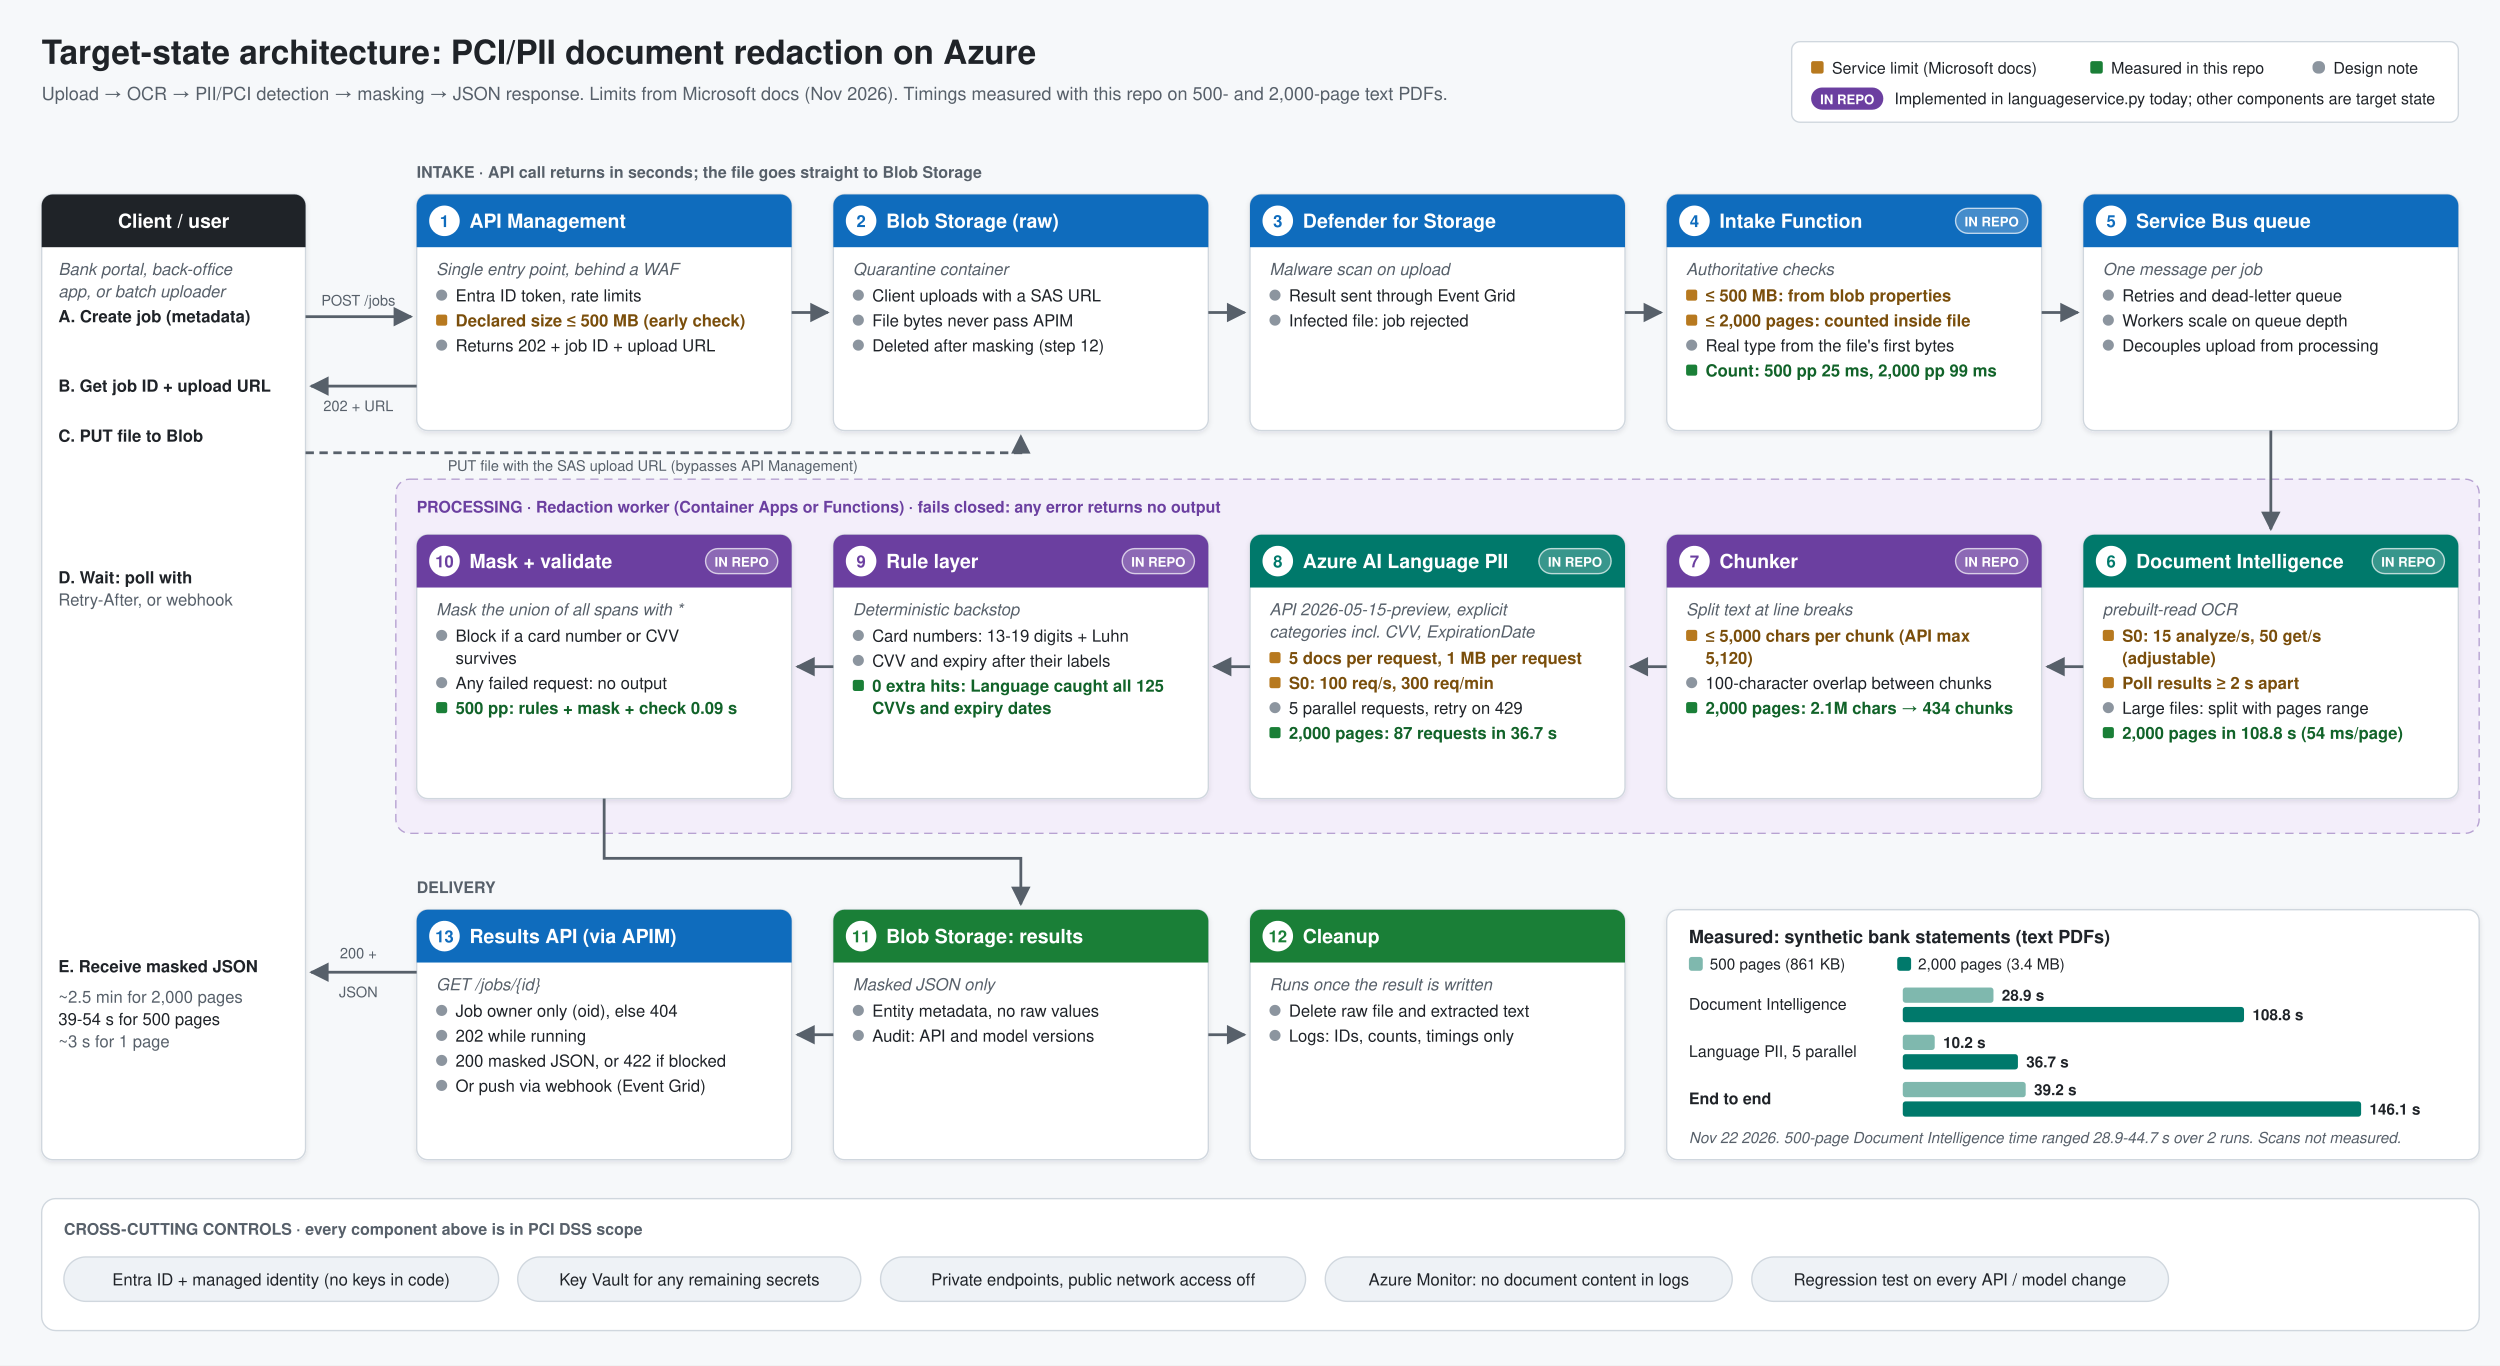
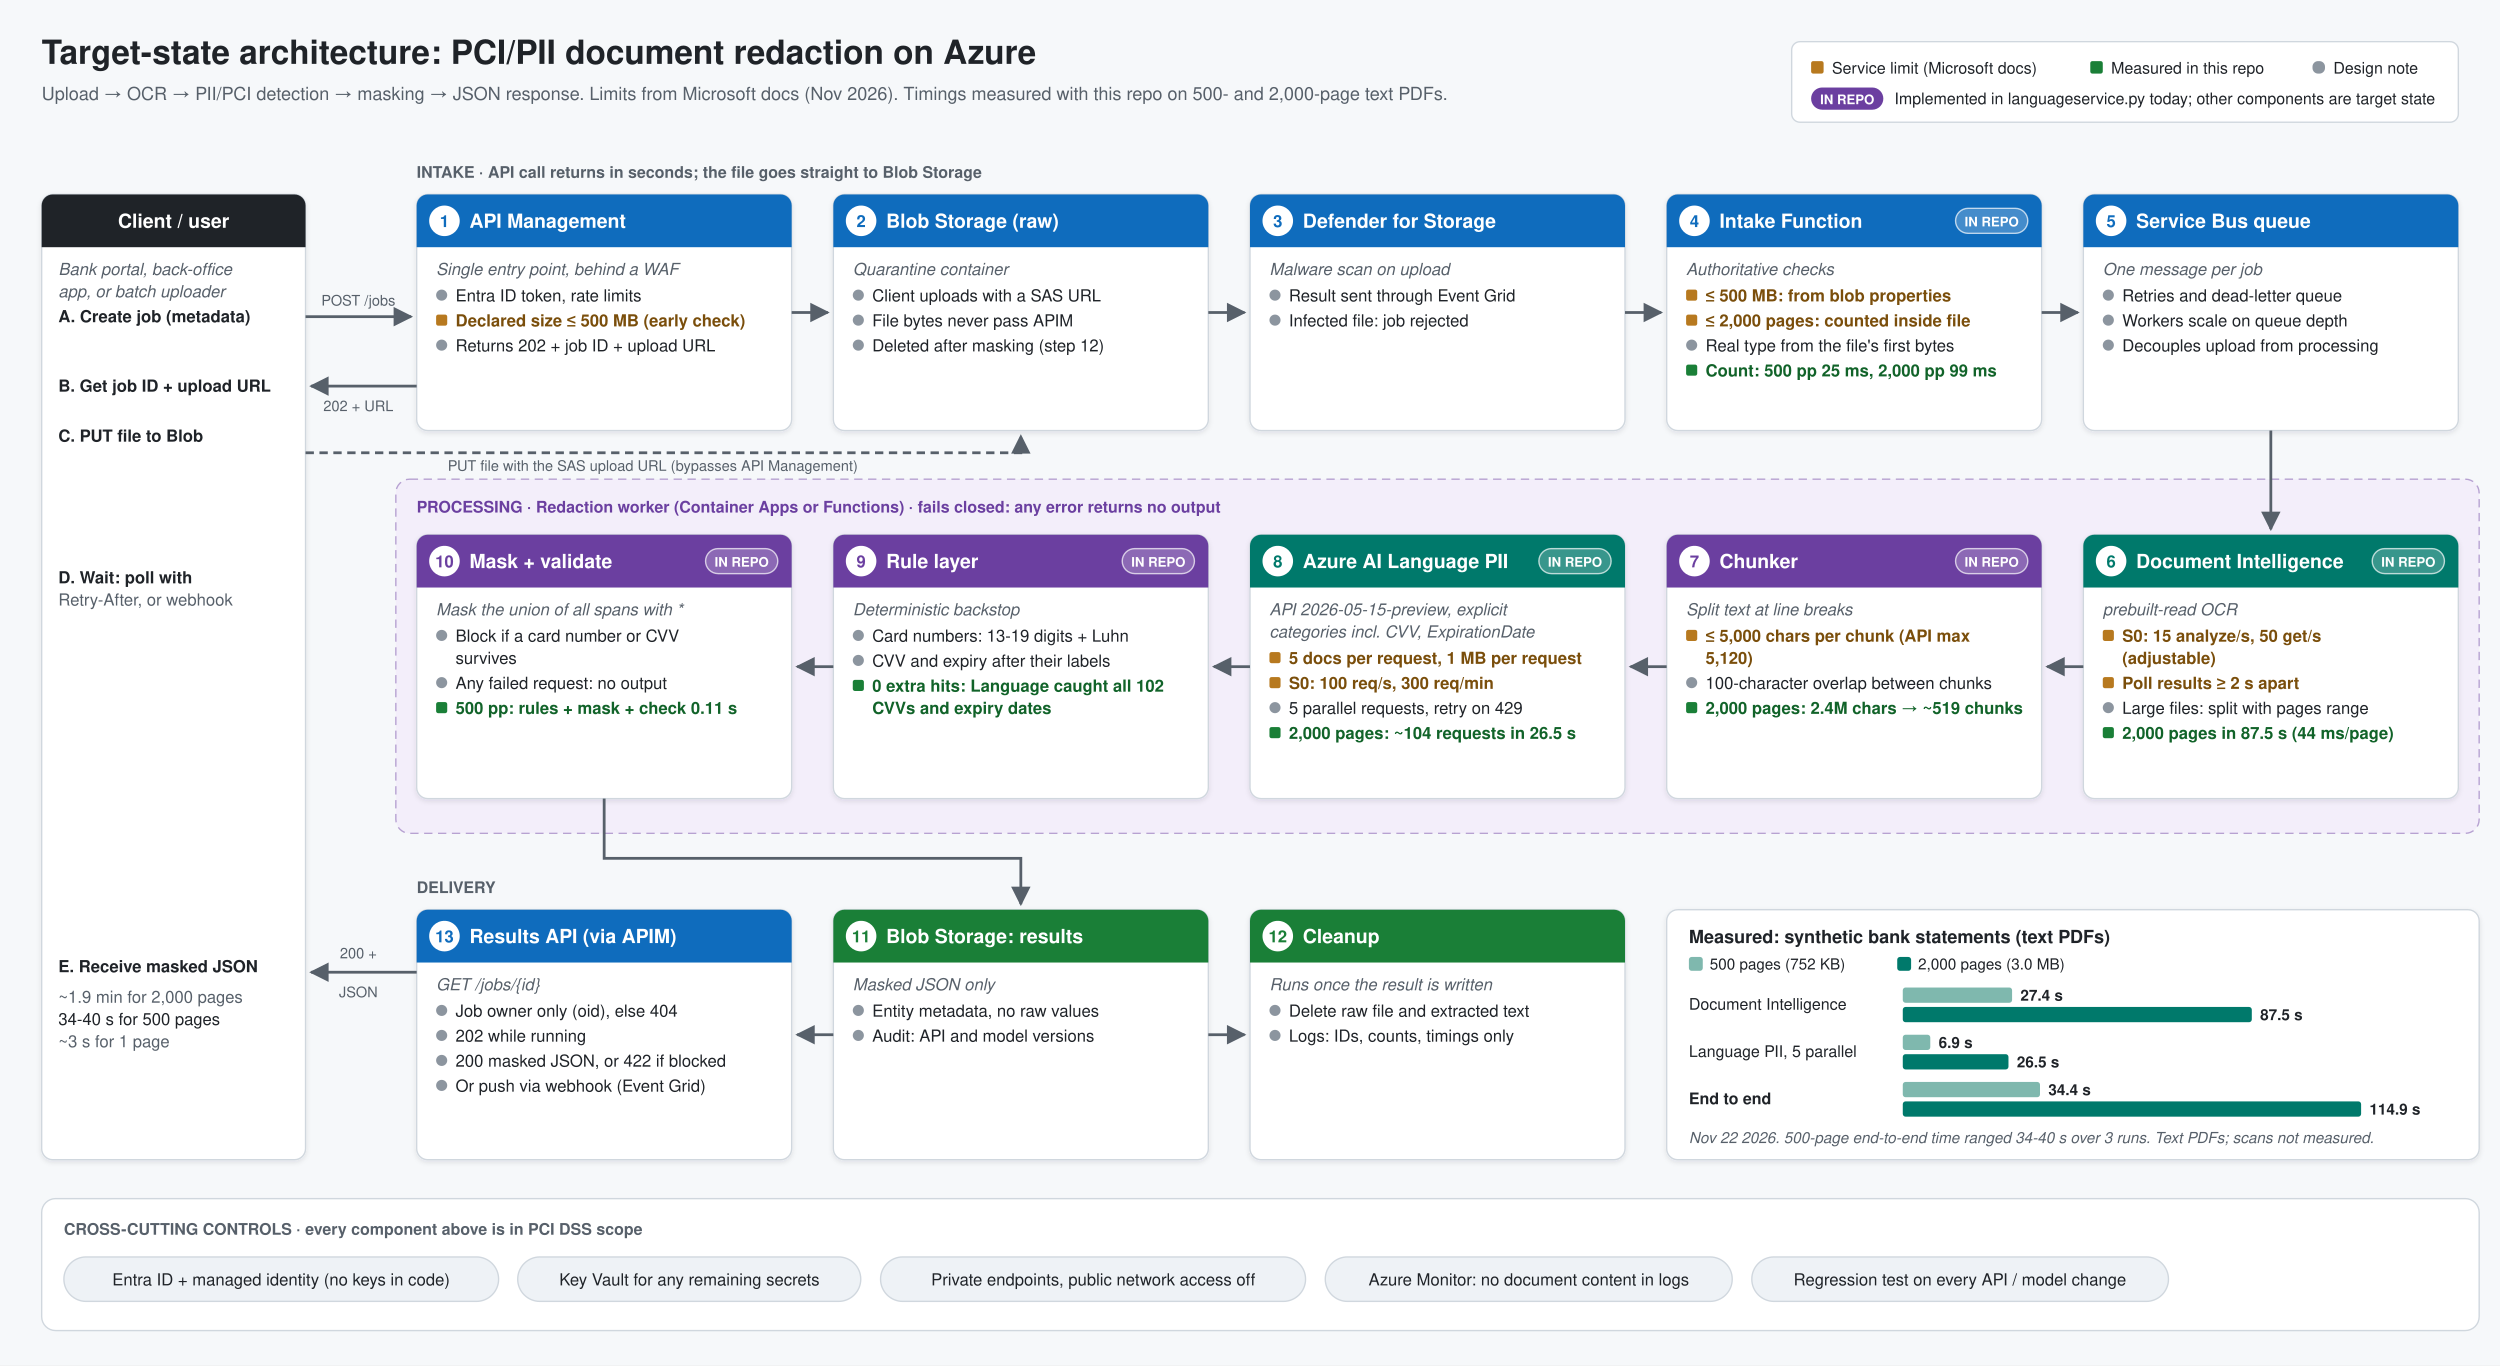
<svg xmlns="http://www.w3.org/2000/svg" width="1800" height="983" viewBox="0 0 1800 983" font-family="Segoe UI, -apple-system, Helvetica Neue, Helvetica, Arial, sans-serif">
  <defs>
    <marker id="arrow" viewBox="0 0 10 10" refX="9" refY="5" markerWidth="7" markerHeight="7" orient="auto-start-reverse">
      <path d="M0,0 L10,5 L0,10 z" fill="#57606A" />
    </marker>
    <filter id="shadow" x="-5%" y="-5%" width="110%" height="115%">
      <feDropShadow dx="0" dy="1.5" stdDeviation="2" flood-color="#1F2328" flood-opacity="0.10" />
    </filter>
  </defs>
  <rect width="1800" height="983" fill="#F6F8FA" />
  <text x="30" y="46" font-size="24" fill="#1F2328" font-weight="bold" text-anchor="start" font-style="normal">Target-state architecture: PCI/PII document redaction on Azure</text>
  <text x="30" y="72" font-size="13" fill="#57606A" font-weight="normal" text-anchor="start" font-style="normal">Upload → OCR → PII/PCI detection → masking → JSON response. Limits from Microsoft docs (Nov 2026). Timings measured with this repo on 500- and 2,000-page text PDFs.</text>
  <rect x="1290" y="30" width="480" height="58" rx="6" fill="#FFFFFF" stroke="#D0D7DE" />
  <rect x="1304" y="44" width="9" height="9" rx="1.5" fill="#B7791F" />
  <text x="1319" y="53" font-size="11.5" fill="#1F2328" font-weight="normal" text-anchor="start" font-style="normal">Service limit (Microsoft docs)</text>
  <rect x="1505" y="44" width="9" height="9" rx="1.5" fill="#1A7F37" />
  <text x="1520" y="53" font-size="11.5" fill="#1F2328" font-weight="normal" text-anchor="start" font-style="normal">Measured in this repo</text>
  <rect x="1665" y="44" width="9" height="9" rx="4" fill="#8C959F" />
  <text x="1680" y="53" font-size="11.5" fill="#1F2328" font-weight="normal" text-anchor="start" font-style="normal">Design note</text>
  <rect x="1304" y="63" width="52" height="16" rx="8" fill="#6B3FA0" />
  <text x="1330" y="75" font-size="9.5" fill="#FFFFFF" font-weight="bold" text-anchor="middle" font-style="normal">IN REPO</text>
  <text x="1364" y="75" font-size="11.5" fill="#1F2328" font-weight="normal" text-anchor="start" font-style="normal">Implemented in languageservice.py today; other components are target state</text>
  <g filter="url(#shadow)">
    <rect x="30" y="140" width="190" height="695" rx="8" fill="#FFFFFF" stroke="#D0D7DE" />
  </g>
  <path d="M30,148 a8,8 0 0 1 8,-8 h174 a8,8 0 0 1 8,8 v30 h-190 z" fill="#1F2328" />
  <text x="125.0" y="164" font-size="14" fill="#FFFFFF" font-weight="bold" text-anchor="middle" font-style="normal">Client / user</text>
  <text x="42" y="198" font-size="12" fill="#57606A" font-weight="normal" text-anchor="start" font-style="italic">Bank portal, back-office</text>
  <text x="42" y="214" font-size="12" fill="#57606A" font-weight="normal" text-anchor="start" font-style="italic">app, or batch uploader</text>
  <text x="42" y="232" font-size="12" fill="#1F2328" font-weight="600" text-anchor="start" font-style="normal">A. Create job (metadata)</text>
  <text x="42" y="282" font-size="12" fill="#1F2328" font-weight="600" text-anchor="start" font-style="normal">B. Get job ID + upload URL</text>
  <text x="42" y="318" font-size="12" fill="#1F2328" font-weight="600" text-anchor="start" font-style="normal">C. PUT file to Blob</text>
  <text x="42" y="420" font-size="12" fill="#1F2328" font-weight="600" text-anchor="start" font-style="normal">D. Wait: poll with</text>
  <text x="42" y="436" font-size="12" fill="#57606A" font-weight="normal" text-anchor="start" font-style="normal">    Retry-After, or webhook</text>
  <text x="42" y="700" font-size="12" fill="#1F2328" font-weight="600" text-anchor="start" font-style="normal">E. Receive masked JSON</text>
-   <text x="42" y="722" font-size="12" fill="#57606A" font-weight="normal" text-anchor="start" font-style="normal">~2.5 min for 2,000 pages</text>
-   <text x="42" y="738" font-size="12" fill="#1F2328" font-weight="normal" text-anchor="start" font-style="normal">39-54 s for 500 pages</text>
+   <text x="42" y="722" font-size="12" fill="#57606A" font-weight="normal" text-anchor="start" font-style="normal">~1.9 min for 2,000 pages</text>
+   <text x="42" y="738" font-size="12" fill="#1F2328" font-weight="normal" text-anchor="start" font-style="normal">34-40 s for 500 pages</text>
  <text x="42" y="754" font-size="12" fill="#57606A" font-weight="normal" text-anchor="start" font-style="normal">~3 s for 1 page</text>
  <text x="300" y="128" font-size="11.5" fill="#57606A" font-weight="bold" text-anchor="start" font-style="normal">INTAKE  ·  API call returns in seconds; the file goes straight to Blob Storage</text>
  <g filter="url(#shadow)">
    <rect x="300" y="140" width="270" height="170" rx="8" fill="#FFFFFF" stroke="#D0D7DE" />
  </g>
  <path d="M300,148 a8,8 0 0 1 8,-8 h254 a8,8 0 0 1 8,8 v30 h-270 z" fill="#0F6CBD" />
  <circle cx="320" cy="159" r="11" fill="#FFFFFF" />
  <text x="320" y="163.5" font-size="12" fill="#0F6CBD" font-weight="bold" text-anchor="middle" font-style="normal">1</text>
  <text x="338" y="164" font-size="14" fill="#FFFFFF" font-weight="bold" text-anchor="start" font-style="normal">API Management</text>
  <text x="314" y="198" font-size="12" fill="#57606A" font-weight="normal" text-anchor="start" font-style="italic">Single entry point, behind a WAF</text>
  <rect x="314" y="208.5" width="8" height="8" rx="4" fill="#8C959F" />
  <text x="328" y="217" font-size="12" fill="#1F2328" font-weight="normal" text-anchor="start" font-style="normal">Entra ID token, rate limits</text>
  <rect x="314" y="226.5" width="8" height="8" rx="1.5" fill="#B7791F" />
  <text x="328" y="235" font-size="12" fill="#7A4E0B" font-weight="600" text-anchor="start" font-style="normal">Declared size ≤ 500 MB (early check)</text>
  <rect x="314" y="244.5" width="8" height="8" rx="4" fill="#8C959F" />
  <text x="328" y="253" font-size="12" fill="#1F2328" font-weight="normal" text-anchor="start" font-style="normal">Returns 202 + job ID + upload URL</text>
  <g filter="url(#shadow)">
    <rect x="600" y="140" width="270" height="170" rx="8" fill="#FFFFFF" stroke="#D0D7DE" />
  </g>
  <path d="M600,148 a8,8 0 0 1 8,-8 h254 a8,8 0 0 1 8,8 v30 h-270 z" fill="#0F6CBD" />
  <circle cx="620" cy="159" r="11" fill="#FFFFFF" />
  <text x="620" y="163.5" font-size="12" fill="#0F6CBD" font-weight="bold" text-anchor="middle" font-style="normal">2</text>
  <text x="638" y="164" font-size="14" fill="#FFFFFF" font-weight="bold" text-anchor="start" font-style="normal">Blob Storage (raw)</text>
  <text x="614" y="198" font-size="12" fill="#57606A" font-weight="normal" text-anchor="start" font-style="italic">Quarantine container</text>
  <rect x="614" y="208.5" width="8" height="8" rx="4" fill="#8C959F" />
  <text x="628" y="217" font-size="12" fill="#1F2328" font-weight="normal" text-anchor="start" font-style="normal">Client uploads with a SAS URL</text>
  <rect x="614" y="226.5" width="8" height="8" rx="4" fill="#8C959F" />
  <text x="628" y="235" font-size="12" fill="#1F2328" font-weight="normal" text-anchor="start" font-style="normal">File bytes never pass APIM</text>
  <rect x="614" y="244.5" width="8" height="8" rx="4" fill="#8C959F" />
  <text x="628" y="253" font-size="12" fill="#1F2328" font-weight="normal" text-anchor="start" font-style="normal">Deleted after masking (step 12)</text>
  <g filter="url(#shadow)">
    <rect x="900" y="140" width="270" height="170" rx="8" fill="#FFFFFF" stroke="#D0D7DE" />
  </g>
  <path d="M900,148 a8,8 0 0 1 8,-8 h254 a8,8 0 0 1 8,8 v30 h-270 z" fill="#0F6CBD" />
  <circle cx="920" cy="159" r="11" fill="#FFFFFF" />
  <text x="920" y="163.5" font-size="12" fill="#0F6CBD" font-weight="bold" text-anchor="middle" font-style="normal">3</text>
  <text x="938" y="164" font-size="14" fill="#FFFFFF" font-weight="bold" text-anchor="start" font-style="normal">Defender for Storage</text>
  <text x="914" y="198" font-size="12" fill="#57606A" font-weight="normal" text-anchor="start" font-style="italic">Malware scan on upload</text>
  <rect x="914" y="208.5" width="8" height="8" rx="4" fill="#8C959F" />
  <text x="928" y="217" font-size="12" fill="#1F2328" font-weight="normal" text-anchor="start" font-style="normal">Result sent through Event Grid</text>
  <rect x="914" y="226.5" width="8" height="8" rx="4" fill="#8C959F" />
  <text x="928" y="235" font-size="12" fill="#1F2328" font-weight="normal" text-anchor="start" font-style="normal">Infected file: job rejected</text>
  <g filter="url(#shadow)">
    <rect x="1200" y="140" width="270" height="170" rx="8" fill="#FFFFFF" stroke="#D0D7DE" />
  </g>
  <path d="M1200,148 a8,8 0 0 1 8,-8 h254 a8,8 0 0 1 8,8 v30 h-270 z" fill="#0F6CBD" />
  <circle cx="1220" cy="159" r="11" fill="#FFFFFF" />
  <text x="1220" y="163.5" font-size="12" fill="#0F6CBD" font-weight="bold" text-anchor="middle" font-style="normal">4</text>
  <text x="1238" y="164" font-size="14" fill="#FFFFFF" font-weight="bold" text-anchor="start" font-style="normal">Intake Function</text>
  <rect x="1408" y="150" width="52" height="18" rx="9" fill="#FFFFFF" fill-opacity="0.22" stroke="#FFFFFF" stroke-opacity="0.7" />
  <text x="1434" y="163" font-size="9.5" fill="#FFFFFF" font-weight="bold" text-anchor="middle" font-style="normal">IN REPO</text>
  <text x="1214" y="198" font-size="12" fill="#57606A" font-weight="normal" text-anchor="start" font-style="italic">Authoritative checks</text>
  <rect x="1214" y="208.5" width="8" height="8" rx="1.5" fill="#B7791F" />
  <text x="1228" y="217" font-size="12" fill="#7A4E0B" font-weight="600" text-anchor="start" font-style="normal">≤ 500 MB: from blob properties</text>
  <rect x="1214" y="226.5" width="8" height="8" rx="1.5" fill="#B7791F" />
  <text x="1228" y="235" font-size="12" fill="#7A4E0B" font-weight="600" text-anchor="start" font-style="normal">≤ 2,000 pages: counted inside file</text>
  <rect x="1214" y="244.5" width="8" height="8" rx="4" fill="#8C959F" />
  <text x="1228" y="253" font-size="12" fill="#1F2328" font-weight="normal" text-anchor="start" font-style="normal">Real type from the file's first bytes</text>
  <rect x="1214" y="262.5" width="8" height="8" rx="1.5" fill="#1A7F37" />
  <text x="1228" y="271" font-size="12" fill="#116329" font-weight="600" text-anchor="start" font-style="normal">Count: 500 pp 25 ms, 2,000 pp 99 ms</text>
  <g filter="url(#shadow)">
    <rect x="1500" y="140" width="270" height="170" rx="8" fill="#FFFFFF" stroke="#D0D7DE" />
  </g>
  <path d="M1500,148 a8,8 0 0 1 8,-8 h254 a8,8 0 0 1 8,8 v30 h-270 z" fill="#0F6CBD" />
  <circle cx="1520" cy="159" r="11" fill="#FFFFFF" />
  <text x="1520" y="163.5" font-size="12" fill="#0F6CBD" font-weight="bold" text-anchor="middle" font-style="normal">5</text>
  <text x="1538" y="164" font-size="14" fill="#FFFFFF" font-weight="bold" text-anchor="start" font-style="normal">Service Bus queue</text>
  <text x="1514" y="198" font-size="12" fill="#57606A" font-weight="normal" text-anchor="start" font-style="italic">One message per job</text>
  <rect x="1514" y="208.5" width="8" height="8" rx="4" fill="#8C959F" />
  <text x="1528" y="217" font-size="12" fill="#1F2328" font-weight="normal" text-anchor="start" font-style="normal">Retries and dead-letter queue</text>
  <rect x="1514" y="226.5" width="8" height="8" rx="4" fill="#8C959F" />
  <text x="1528" y="235" font-size="12" fill="#1F2328" font-weight="normal" text-anchor="start" font-style="normal">Workers scale on queue depth</text>
  <rect x="1514" y="244.5" width="8" height="8" rx="4" fill="#8C959F" />
  <text x="1528" y="253" font-size="12" fill="#1F2328" font-weight="normal" text-anchor="start" font-style="normal">Decouples upload from processing</text>
  <path d="M220,228 L296,228" fill="none" stroke="#57606A" stroke-width="2" marker-end="url(#arrow)" />
  <text x="258" y="220" font-size="10.5" fill="#57606A" font-weight="normal" text-anchor="middle" font-style="normal">POST /jobs</text>
  <path d="M300,278 L224,278" fill="none" stroke="#57606A" stroke-width="2" marker-end="url(#arrow)" />
  <text x="258" y="296" font-size="10.5" fill="#57606A" font-weight="normal" text-anchor="middle" font-style="normal">202 + URL</text>
  <path d="M220,326 L735,326 L735,314" fill="none" stroke="#57606A" stroke-width="2" stroke-dasharray="6 4" marker-end="url(#arrow)" />
  <text x="470" y="339" font-size="10.5" fill="#57606A" font-weight="normal" text-anchor="middle" font-style="normal">PUT file with the SAS upload URL (bypasses API Management)</text>
  <path d="M570,225.0 L596,225.0" fill="none" stroke="#57606A" stroke-width="2" marker-end="url(#arrow)" />
  <path d="M870,225.0 L896,225.0" fill="none" stroke="#57606A" stroke-width="2" marker-end="url(#arrow)" />
  <path d="M1170,225.0 L1196,225.0" fill="none" stroke="#57606A" stroke-width="2" marker-end="url(#arrow)" />
  <path d="M1470,225.0 L1496,225.0" fill="none" stroke="#57606A" stroke-width="2" marker-end="url(#arrow)" />
  <rect x="285" y="345" width="1500" height="255" rx="10" fill="#F3EEFA" stroke="#6B3FA0" stroke-opacity="0.45" stroke-dasharray="6 4" />
  <text x="300" y="369" font-size="11.5" fill="#6B3FA0" font-weight="bold" text-anchor="start" font-style="normal">PROCESSING  ·  Redaction worker (Container Apps or Functions)  ·  fails closed: any error returns no output</text>
  <g filter="url(#shadow)">
    <rect x="1500" y="385" width="270" height="190" rx="8" fill="#FFFFFF" stroke="#D0D7DE" />
  </g>
  <path d="M1500,393 a8,8 0 0 1 8,-8 h254 a8,8 0 0 1 8,8 v30 h-270 z" fill="#00796B" />
  <circle cx="1520" cy="404" r="11" fill="#FFFFFF" />
  <text x="1520" y="408.5" font-size="12" fill="#00796B" font-weight="bold" text-anchor="middle" font-style="normal">6</text>
  <text x="1538" y="409" font-size="14" fill="#FFFFFF" font-weight="bold" text-anchor="start" font-style="normal">Document Intelligence</text>
  <rect x="1708" y="395" width="52" height="18" rx="9" fill="#FFFFFF" fill-opacity="0.22" stroke="#FFFFFF" stroke-opacity="0.7" />
  <text x="1734" y="408" font-size="9.5" fill="#FFFFFF" font-weight="bold" text-anchor="middle" font-style="normal">IN REPO</text>
  <text x="1514" y="443" font-size="12" fill="#57606A" font-weight="normal" text-anchor="start" font-style="italic">prebuilt-read OCR</text>
  <rect x="1514" y="453.5" width="8" height="8" rx="1.5" fill="#B7791F" />
  <text x="1528" y="462" font-size="12" fill="#7A4E0B" font-weight="600" text-anchor="start" font-style="normal">S0: 15 analyze/s, 50 get/s</text>
  <text x="1528" y="478" font-size="12" fill="#7A4E0B" font-weight="600" text-anchor="start" font-style="normal">(adjustable)</text>
  <rect x="1514" y="487.5" width="8" height="8" rx="1.5" fill="#B7791F" />
  <text x="1528" y="496" font-size="12" fill="#7A4E0B" font-weight="600" text-anchor="start" font-style="normal">Poll results ≥ 2 s apart</text>
  <rect x="1514" y="505.5" width="8" height="8" rx="4" fill="#8C959F" />
  <text x="1528" y="514" font-size="12" fill="#1F2328" font-weight="normal" text-anchor="start" font-style="normal">Large files: split with pages range</text>
  <rect x="1514" y="523.5" width="8" height="8" rx="1.5" fill="#1A7F37" />
-   <text x="1528" y="532" font-size="12" fill="#116329" font-weight="600" text-anchor="start" font-style="normal">2,000 pages in 108.8 s (54 ms/page)</text>
+   <text x="1528" y="532" font-size="12" fill="#116329" font-weight="600" text-anchor="start" font-style="normal">2,000 pages in 87.5 s (44 ms/page)</text>
  <g filter="url(#shadow)">
    <rect x="1200" y="385" width="270" height="190" rx="8" fill="#FFFFFF" stroke="#D0D7DE" />
  </g>
  <path d="M1200,393 a8,8 0 0 1 8,-8 h254 a8,8 0 0 1 8,8 v30 h-270 z" fill="#6B3FA0" />
  <circle cx="1220" cy="404" r="11" fill="#FFFFFF" />
  <text x="1220" y="408.5" font-size="12" fill="#6B3FA0" font-weight="bold" text-anchor="middle" font-style="normal">7</text>
  <text x="1238" y="409" font-size="14" fill="#FFFFFF" font-weight="bold" text-anchor="start" font-style="normal">Chunker</text>
  <rect x="1408" y="395" width="52" height="18" rx="9" fill="#FFFFFF" fill-opacity="0.22" stroke="#FFFFFF" stroke-opacity="0.7" />
  <text x="1434" y="408" font-size="9.5" fill="#FFFFFF" font-weight="bold" text-anchor="middle" font-style="normal">IN REPO</text>
  <text x="1214" y="443" font-size="12" fill="#57606A" font-weight="normal" text-anchor="start" font-style="italic">Split text at line breaks</text>
  <rect x="1214" y="453.5" width="8" height="8" rx="1.5" fill="#B7791F" />
  <text x="1228" y="462" font-size="12" fill="#7A4E0B" font-weight="600" text-anchor="start" font-style="normal">≤ 5,000 chars per chunk (API max</text>
  <text x="1228" y="478" font-size="12" fill="#7A4E0B" font-weight="600" text-anchor="start" font-style="normal">5,120)</text>
  <rect x="1214" y="487.5" width="8" height="8" rx="4" fill="#8C959F" />
  <text x="1228" y="496" font-size="12" fill="#1F2328" font-weight="normal" text-anchor="start" font-style="normal">100-character overlap between chunks</text>
  <rect x="1214" y="505.5" width="8" height="8" rx="1.5" fill="#1A7F37" />
-   <text x="1228" y="514" font-size="12" fill="#116329" font-weight="600" text-anchor="start" font-style="normal">2,000 pages: 2.1M chars → 434 chunks</text>
+   <text x="1228" y="514" font-size="12" fill="#116329" font-weight="600" text-anchor="start" font-style="normal">2,000 pages: 2.4M chars → ~519 chunks</text>
  <g filter="url(#shadow)">
    <rect x="900" y="385" width="270" height="190" rx="8" fill="#FFFFFF" stroke="#D0D7DE" />
  </g>
  <path d="M900,393 a8,8 0 0 1 8,-8 h254 a8,8 0 0 1 8,8 v30 h-270 z" fill="#00796B" />
  <circle cx="920" cy="404" r="11" fill="#FFFFFF" />
  <text x="920" y="408.5" font-size="12" fill="#00796B" font-weight="bold" text-anchor="middle" font-style="normal">8</text>
  <text x="938" y="409" font-size="14" fill="#FFFFFF" font-weight="bold" text-anchor="start" font-style="normal">Azure AI Language PII</text>
  <rect x="1108" y="395" width="52" height="18" rx="9" fill="#FFFFFF" fill-opacity="0.22" stroke="#FFFFFF" stroke-opacity="0.7" />
  <text x="1134" y="408" font-size="9.5" fill="#FFFFFF" font-weight="bold" text-anchor="middle" font-style="normal">IN REPO</text>
  <text x="914" y="443" font-size="12" fill="#57606A" font-weight="normal" text-anchor="start" font-style="italic">API 2026-05-15-preview, explicit</text>
  <text x="914" y="459" font-size="12" fill="#57606A" font-weight="normal" text-anchor="start" font-style="italic">categories incl. CVV, ExpirationDate</text>
  <rect x="914" y="469.5" width="8" height="8" rx="1.5" fill="#B7791F" />
  <text x="928" y="478" font-size="12" fill="#7A4E0B" font-weight="600" text-anchor="start" font-style="normal">5 docs per request, 1 MB per request</text>
  <rect x="914" y="487.5" width="8" height="8" rx="1.5" fill="#B7791F" />
  <text x="928" y="496" font-size="12" fill="#7A4E0B" font-weight="600" text-anchor="start" font-style="normal">S0: 100 req/s, 300 req/min</text>
  <rect x="914" y="505.5" width="8" height="8" rx="4" fill="#8C959F" />
  <text x="928" y="514" font-size="12" fill="#1F2328" font-weight="normal" text-anchor="start" font-style="normal">5 parallel requests, retry on 429</text>
  <rect x="914" y="523.5" width="8" height="8" rx="1.5" fill="#1A7F37" />
-   <text x="928" y="532" font-size="12" fill="#116329" font-weight="600" text-anchor="start" font-style="normal">2,000 pages: 87 requests in 36.7 s</text>
+   <text x="928" y="532" font-size="12" fill="#116329" font-weight="600" text-anchor="start" font-style="normal">2,000 pages: ~104 requests in 26.5 s</text>
  <g filter="url(#shadow)">
    <rect x="600" y="385" width="270" height="190" rx="8" fill="#FFFFFF" stroke="#D0D7DE" />
  </g>
  <path d="M600,393 a8,8 0 0 1 8,-8 h254 a8,8 0 0 1 8,8 v30 h-270 z" fill="#6B3FA0" />
  <circle cx="620" cy="404" r="11" fill="#FFFFFF" />
  <text x="620" y="408.5" font-size="12" fill="#6B3FA0" font-weight="bold" text-anchor="middle" font-style="normal">9</text>
  <text x="638" y="409" font-size="14" fill="#FFFFFF" font-weight="bold" text-anchor="start" font-style="normal">Rule layer</text>
  <rect x="808" y="395" width="52" height="18" rx="9" fill="#FFFFFF" fill-opacity="0.22" stroke="#FFFFFF" stroke-opacity="0.7" />
  <text x="834" y="408" font-size="9.5" fill="#FFFFFF" font-weight="bold" text-anchor="middle" font-style="normal">IN REPO</text>
  <text x="614" y="443" font-size="12" fill="#57606A" font-weight="normal" text-anchor="start" font-style="italic">Deterministic backstop</text>
  <rect x="614" y="453.5" width="8" height="8" rx="4" fill="#8C959F" />
  <text x="628" y="462" font-size="12" fill="#1F2328" font-weight="normal" text-anchor="start" font-style="normal">Card numbers: 13-19 digits + Luhn</text>
  <rect x="614" y="471.5" width="8" height="8" rx="4" fill="#8C959F" />
  <text x="628" y="480" font-size="12" fill="#1F2328" font-weight="normal" text-anchor="start" font-style="normal">CVV and expiry after their labels</text>
  <rect x="614" y="489.5" width="8" height="8" rx="1.5" fill="#1A7F37" />
-   <text x="628" y="498" font-size="12" fill="#116329" font-weight="600" text-anchor="start" font-style="normal">0 extra hits: Language caught all 125</text>
+   <text x="628" y="498" font-size="12" fill="#116329" font-weight="600" text-anchor="start" font-style="normal">0 extra hits: Language caught all 102</text>
  <text x="628" y="514" font-size="12" fill="#116329" font-weight="600" text-anchor="start" font-style="normal">CVVs and expiry dates</text>
  <g filter="url(#shadow)">
    <rect x="300" y="385" width="270" height="190" rx="8" fill="#FFFFFF" stroke="#D0D7DE" />
  </g>
  <path d="M300,393 a8,8 0 0 1 8,-8 h254 a8,8 0 0 1 8,8 v30 h-270 z" fill="#6B3FA0" />
  <circle cx="320" cy="404" r="11" fill="#FFFFFF" />
  <text x="320" y="408.5" font-size="12" fill="#6B3FA0" font-weight="bold" text-anchor="middle" font-style="normal">10</text>
  <text x="338" y="409" font-size="14" fill="#FFFFFF" font-weight="bold" text-anchor="start" font-style="normal">Mask + validate</text>
  <rect x="508" y="395" width="52" height="18" rx="9" fill="#FFFFFF" fill-opacity="0.22" stroke="#FFFFFF" stroke-opacity="0.7" />
  <text x="534" y="408" font-size="9.5" fill="#FFFFFF" font-weight="bold" text-anchor="middle" font-style="normal">IN REPO</text>
  <text x="314" y="443" font-size="12" fill="#57606A" font-weight="normal" text-anchor="start" font-style="italic">Mask the union of all spans with *</text>
  <rect x="314" y="453.5" width="8" height="8" rx="4" fill="#8C959F" />
  <text x="328" y="462" font-size="12" fill="#1F2328" font-weight="normal" text-anchor="start" font-style="normal">Block if a card number or CVV</text>
  <text x="328" y="478" font-size="12" fill="#1F2328" font-weight="normal" text-anchor="start" font-style="normal">survives</text>
  <rect x="314" y="487.5" width="8" height="8" rx="4" fill="#8C959F" />
  <text x="328" y="496" font-size="12" fill="#1F2328" font-weight="normal" text-anchor="start" font-style="normal">Any failed request: no output</text>
  <rect x="314" y="505.5" width="8" height="8" rx="1.5" fill="#1A7F37" />
-   <text x="328" y="514" font-size="12" fill="#116329" font-weight="600" text-anchor="start" font-style="normal">500 pp: rules + mask + check 0.09 s</text>
+   <text x="328" y="514" font-size="12" fill="#116329" font-weight="600" text-anchor="start" font-style="normal">500 pp: rules + mask + check 0.11 s</text>
  <path d="M1635,310 L1635,381" fill="none" stroke="#57606A" stroke-width="2" marker-end="url(#arrow)" />
  <path d="M1500,480.0 L1474,480.0" fill="none" stroke="#57606A" stroke-width="2" marker-end="url(#arrow)" />
  <path d="M1200,480.0 L1174,480.0" fill="none" stroke="#57606A" stroke-width="2" marker-end="url(#arrow)" />
  <path d="M900,480.0 L874,480.0" fill="none" stroke="#57606A" stroke-width="2" marker-end="url(#arrow)" />
  <path d="M600,480.0 L574,480.0" fill="none" stroke="#57606A" stroke-width="2" marker-end="url(#arrow)" />
  <text x="300" y="643" font-size="11.5" fill="#57606A" font-weight="bold" text-anchor="start" font-style="normal">DELIVERY</text>
  <g filter="url(#shadow)">
    <rect x="300" y="655" width="270" height="180" rx="8" fill="#FFFFFF" stroke="#D0D7DE" />
  </g>
  <path d="M300,663 a8,8 0 0 1 8,-8 h254 a8,8 0 0 1 8,8 v30 h-270 z" fill="#0F6CBD" />
  <circle cx="320" cy="674" r="11" fill="#FFFFFF" />
  <text x="320" y="678.5" font-size="12" fill="#0F6CBD" font-weight="bold" text-anchor="middle" font-style="normal">13</text>
  <text x="338" y="679" font-size="14" fill="#FFFFFF" font-weight="bold" text-anchor="start" font-style="normal">Results API (via APIM)</text>
  <text x="314" y="713" font-size="12" fill="#57606A" font-weight="normal" text-anchor="start" font-style="italic">GET /jobs/{id}</text>
  <rect x="314" y="723.5" width="8" height="8" rx="4" fill="#8C959F" />
  <text x="328" y="732" font-size="12" fill="#1F2328" font-weight="normal" text-anchor="start" font-style="normal">Job owner only (oid), else 404</text>
  <rect x="314" y="741.5" width="8" height="8" rx="4" fill="#8C959F" />
  <text x="328" y="750" font-size="12" fill="#1F2328" font-weight="normal" text-anchor="start" font-style="normal">202 while running</text>
  <rect x="314" y="759.5" width="8" height="8" rx="4" fill="#8C959F" />
  <text x="328" y="768" font-size="12" fill="#1F2328" font-weight="normal" text-anchor="start" font-style="normal">200 masked JSON, or 422 if blocked</text>
  <rect x="314" y="777.5" width="8" height="8" rx="4" fill="#8C959F" />
  <text x="328" y="786" font-size="12" fill="#1F2328" font-weight="normal" text-anchor="start" font-style="normal">Or push via webhook (Event Grid)</text>
  <g filter="url(#shadow)">
    <rect x="600" y="655" width="270" height="180" rx="8" fill="#FFFFFF" stroke="#D0D7DE" />
  </g>
  <path d="M600,663 a8,8 0 0 1 8,-8 h254 a8,8 0 0 1 8,8 v30 h-270 z" fill="#1A7F37" />
  <circle cx="620" cy="674" r="11" fill="#FFFFFF" />
  <text x="620" y="678.5" font-size="12" fill="#1A7F37" font-weight="bold" text-anchor="middle" font-style="normal">11</text>
  <text x="638" y="679" font-size="14" fill="#FFFFFF" font-weight="bold" text-anchor="start" font-style="normal">Blob Storage: results</text>
  <text x="614" y="713" font-size="12" fill="#57606A" font-weight="normal" text-anchor="start" font-style="italic">Masked JSON only</text>
  <rect x="614" y="723.5" width="8" height="8" rx="4" fill="#8C959F" />
  <text x="628" y="732" font-size="12" fill="#1F2328" font-weight="normal" text-anchor="start" font-style="normal">Entity metadata, no raw values</text>
  <rect x="614" y="741.5" width="8" height="8" rx="4" fill="#8C959F" />
  <text x="628" y="750" font-size="12" fill="#1F2328" font-weight="normal" text-anchor="start" font-style="normal">Audit: API and model versions</text>
  <g filter="url(#shadow)">
    <rect x="900" y="655" width="270" height="180" rx="8" fill="#FFFFFF" stroke="#D0D7DE" />
  </g>
  <path d="M900,663 a8,8 0 0 1 8,-8 h254 a8,8 0 0 1 8,8 v30 h-270 z" fill="#1A7F37" />
  <circle cx="920" cy="674" r="11" fill="#FFFFFF" />
  <text x="920" y="678.5" font-size="12" fill="#1A7F37" font-weight="bold" text-anchor="middle" font-style="normal">12</text>
  <text x="938" y="679" font-size="14" fill="#FFFFFF" font-weight="bold" text-anchor="start" font-style="normal">Cleanup</text>
  <text x="914" y="713" font-size="12" fill="#57606A" font-weight="normal" text-anchor="start" font-style="italic">Runs once the result is written</text>
  <rect x="914" y="723.5" width="8" height="8" rx="4" fill="#8C959F" />
  <text x="928" y="732" font-size="12" fill="#1F2328" font-weight="normal" text-anchor="start" font-style="normal">Delete raw file and extracted text</text>
  <rect x="914" y="741.5" width="8" height="8" rx="4" fill="#8C959F" />
  <text x="928" y="750" font-size="12" fill="#1F2328" font-weight="normal" text-anchor="start" font-style="normal">Logs: IDs, counts, timings only</text>
  <path d="M435,575 L435,618 L735,618 L735,651" fill="none" stroke="#57606A" stroke-width="2" marker-end="url(#arrow)" />
  <path d="M870,745.0 L896,745.0" fill="none" stroke="#57606A" stroke-width="2" marker-end="url(#arrow)" />
  <path d="M600,745.0 L574,745.0" fill="none" stroke="#57606A" stroke-width="2" marker-end="url(#arrow)" />
  <path d="M300,700 L224,700" fill="none" stroke="#57606A" stroke-width="2" marker-end="url(#arrow)" />
  <text x="258" y="690" font-size="10.5" fill="#57606A" font-weight="normal" text-anchor="middle" font-style="normal">200 +</text>
  <text x="258" y="718" font-size="10.5" fill="#57606A" font-weight="normal" text-anchor="middle" font-style="normal">JSON</text>
  <g filter="url(#shadow)">
    <rect x="1200" y="655" width="585" height="180" rx="8" fill="#FFFFFF" stroke="#D0D7DE" />
  </g>
  <text x="1216" y="679" font-size="13" fill="#1F2328" font-weight="bold" text-anchor="start" font-style="normal">Measured: synthetic bank statements (text PDFs)</text>
  <rect x="1216" y="689" width="10" height="10" rx="2" fill="#7FB8AE" />
-   <text x="1231" y="698" font-size="11" fill="#1F2328" font-weight="normal" text-anchor="start" font-style="normal">500 pages (861 KB)</text>
+   <text x="1231" y="698" font-size="11" fill="#1F2328" font-weight="normal" text-anchor="start" font-style="normal">500 pages (752 KB)</text>
  <rect x="1366" y="689" width="10" height="10" rx="2" fill="#00796B" />
-   <text x="1381" y="698" font-size="11" fill="#1F2328" font-weight="normal" text-anchor="start" font-style="normal">2,000 pages (3.4 MB)</text>
+   <text x="1381" y="698" font-size="11" fill="#1F2328" font-weight="normal" text-anchor="start" font-style="normal">2,000 pages (3.0 MB)</text>
  <text x="1216" y="727" font-size="11.5" fill="#1F2328" font-weight="normal" text-anchor="start" font-style="normal">Document Intelligence</text>
-   <rect x="1370" y="711" width="65.3" height="11" rx="2" fill="#7FB8AE" />
-   <text x="1441.277" y="720.5" font-size="11" fill="#1F2328" font-weight="600" text-anchor="start" font-style="normal">28.9 s</text>
-   <rect x="1370" y="725" width="245.7" height="11" rx="2" fill="#00796B" />
-   <text x="1621.749" y="734.5" font-size="11" fill="#1F2328" font-weight="600" text-anchor="start" font-style="normal">108.8 s</text>
+   <rect x="1370" y="711" width="78.7" height="11" rx="2" fill="#7FB8AE" />
+   <text x="1454.695" y="720.5" font-size="11" fill="#1F2328" font-weight="600" text-anchor="start" font-style="normal">27.4 s</text>
+   <rect x="1370" y="725" width="251.3" height="11" rx="2" fill="#00796B" />
+   <text x="1627.305" y="734.5" font-size="11" fill="#1F2328" font-weight="600" text-anchor="start" font-style="normal">87.5 s</text>
  <text x="1216" y="761" font-size="11.5" fill="#1F2328" font-weight="normal" text-anchor="start" font-style="normal">Language PII, 5 parallel</text>
-   <rect x="1370" y="745" width="23.0" height="11" rx="2" fill="#7FB8AE" />
-   <text x="1399.039" y="754.5" font-size="11" fill="#1F2328" font-weight="600" text-anchor="start" font-style="normal">10.2 s</text>
-   <rect x="1370" y="759" width="82.9" height="11" rx="2" fill="#00796B" />
-   <text x="1458.895" y="768.5" font-size="11" fill="#1F2328" font-weight="600" text-anchor="start" font-style="normal">36.7 s</text>
+   <rect x="1370" y="745" width="19.8" height="11" rx="2" fill="#7FB8AE" />
+   <text x="1395.817" y="754.5" font-size="11" fill="#1F2328" font-weight="600" text-anchor="start" font-style="normal">6.9 s</text>
+   <rect x="1370" y="759" width="76.1" height="11" rx="2" fill="#00796B" />
+   <text x="1452.11" y="768.5" font-size="11" fill="#1F2328" font-weight="600" text-anchor="start" font-style="normal">26.5 s</text>
  <text x="1216" y="795" font-size="11.5" fill="#1F2328" font-weight="600" text-anchor="start" font-style="normal">End to end</text>
-   <rect x="1370" y="779" width="88.5" height="11" rx="2" fill="#7FB8AE" />
-   <text x="1464.542" y="788.5" font-size="11" fill="#1F2328" font-weight="600" text-anchor="start" font-style="normal">39.2 s</text>
+   <rect x="1370" y="779" width="98.8" height="11" rx="2" fill="#7FB8AE" />
+   <text x="1474.799" y="788.5" font-size="11" fill="#1F2328" font-weight="600" text-anchor="start" font-style="normal">34.4 s</text>
  <rect x="1370" y="793" width="330.0" height="11" rx="2" fill="#00796B" />
-   <text x="1706.0" y="802.5" font-size="11" fill="#1F2328" font-weight="600" text-anchor="start" font-style="normal">146.1 s</text>
-   <text x="1216" y="823" font-size="11" fill="#57606A" font-weight="normal" text-anchor="start" font-style="italic">Nov 22 2026. 500-page Document Intelligence time ranged 28.9-44.7 s over 2 runs. Scans not measured.</text>
+   <text x="1706.0" y="802.5" font-size="11" fill="#1F2328" font-weight="600" text-anchor="start" font-style="normal">114.9 s</text>
+   <text x="1216" y="823" font-size="11" fill="#57606A" font-weight="normal" text-anchor="start" font-style="italic">Nov 22 2026. 500-page end-to-end time ranged 34-40 s over 3 runs. Text PDFs; scans not measured.</text>
  <rect x="30" y="863" width="1755" height="95" rx="10" fill="#FFFFFF" stroke="#D0D7DE" />
  <text x="46" y="889" font-size="11.5" fill="#57606A" font-weight="bold" text-anchor="start" font-style="normal">CROSS-CUTTING CONTROLS  ·  every component above is in PCI DSS scope</text>
  <rect x="46" y="905" width="313" height="32" rx="16" fill="#EEF2F6" stroke="#D0D7DE" />
  <text x="202.375" y="925.5" font-size="12" fill="#1F2328" font-weight="normal" text-anchor="middle" font-style="normal">Entra ID + managed identity (no keys in code)</text>
  <rect x="372.75" y="905" width="247" height="32" rx="16" fill="#EEF2F6" stroke="#D0D7DE" />
  <text x="496.375" y="925.5" font-size="12" fill="#1F2328" font-weight="normal" text-anchor="middle" font-style="normal">Key Vault for any remaining secrets</text>
  <rect x="634.0" y="905" width="306" height="32" rx="16" fill="#EEF2F6" stroke="#D0D7DE" />
  <text x="787.1" y="925.5" font-size="12" fill="#1F2328" font-weight="normal" text-anchor="middle" font-style="normal">Private endpoints, public network access off</text>
  <rect x="954.2" y="905" width="293" height="32" rx="16" fill="#EEF2F6" stroke="#D0D7DE" />
  <text x="1100.75" y="925.5" font-size="12" fill="#1F2328" font-weight="normal" text-anchor="middle" font-style="normal">Azure Monitor: no document content in logs</text>
  <rect x="1261.3" y="905" width="300" height="32" rx="16" fill="#EEF2F6" stroke="#D0D7DE" />
  <text x="1411.125" y="925.5" font-size="12" fill="#1F2328" font-weight="normal" text-anchor="middle" font-style="normal">Regression test on every API / model change</text>
</svg>
